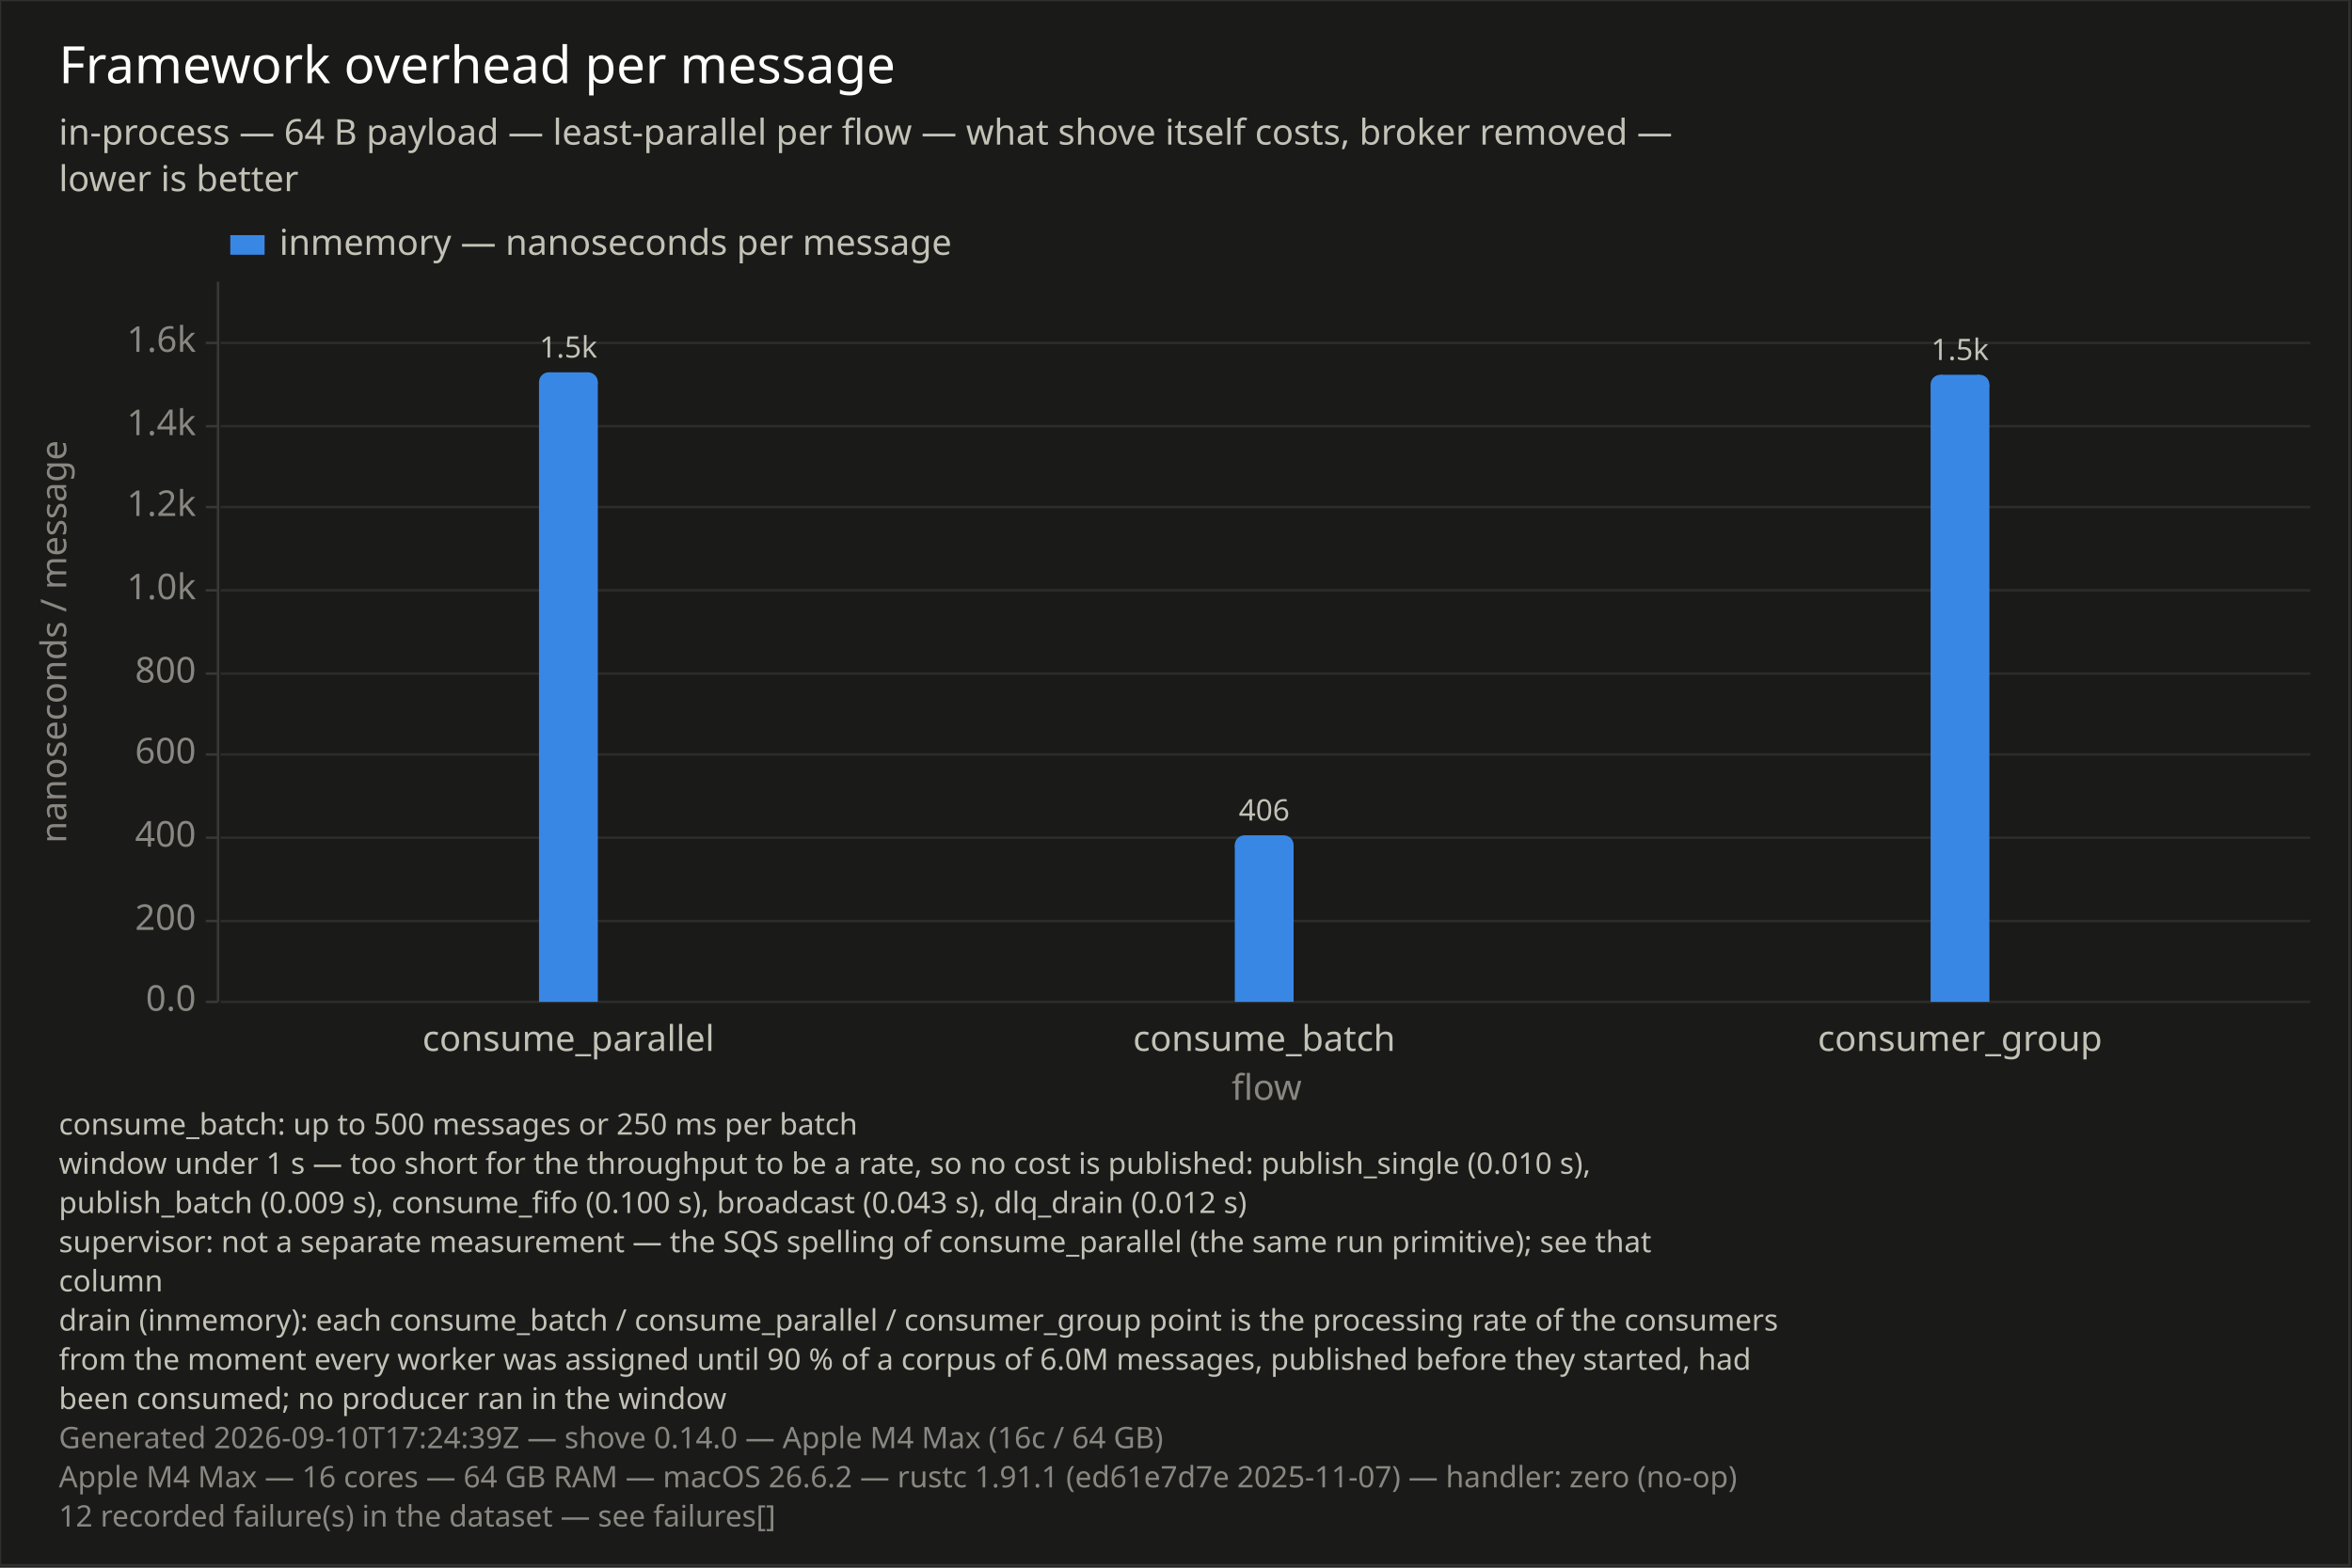
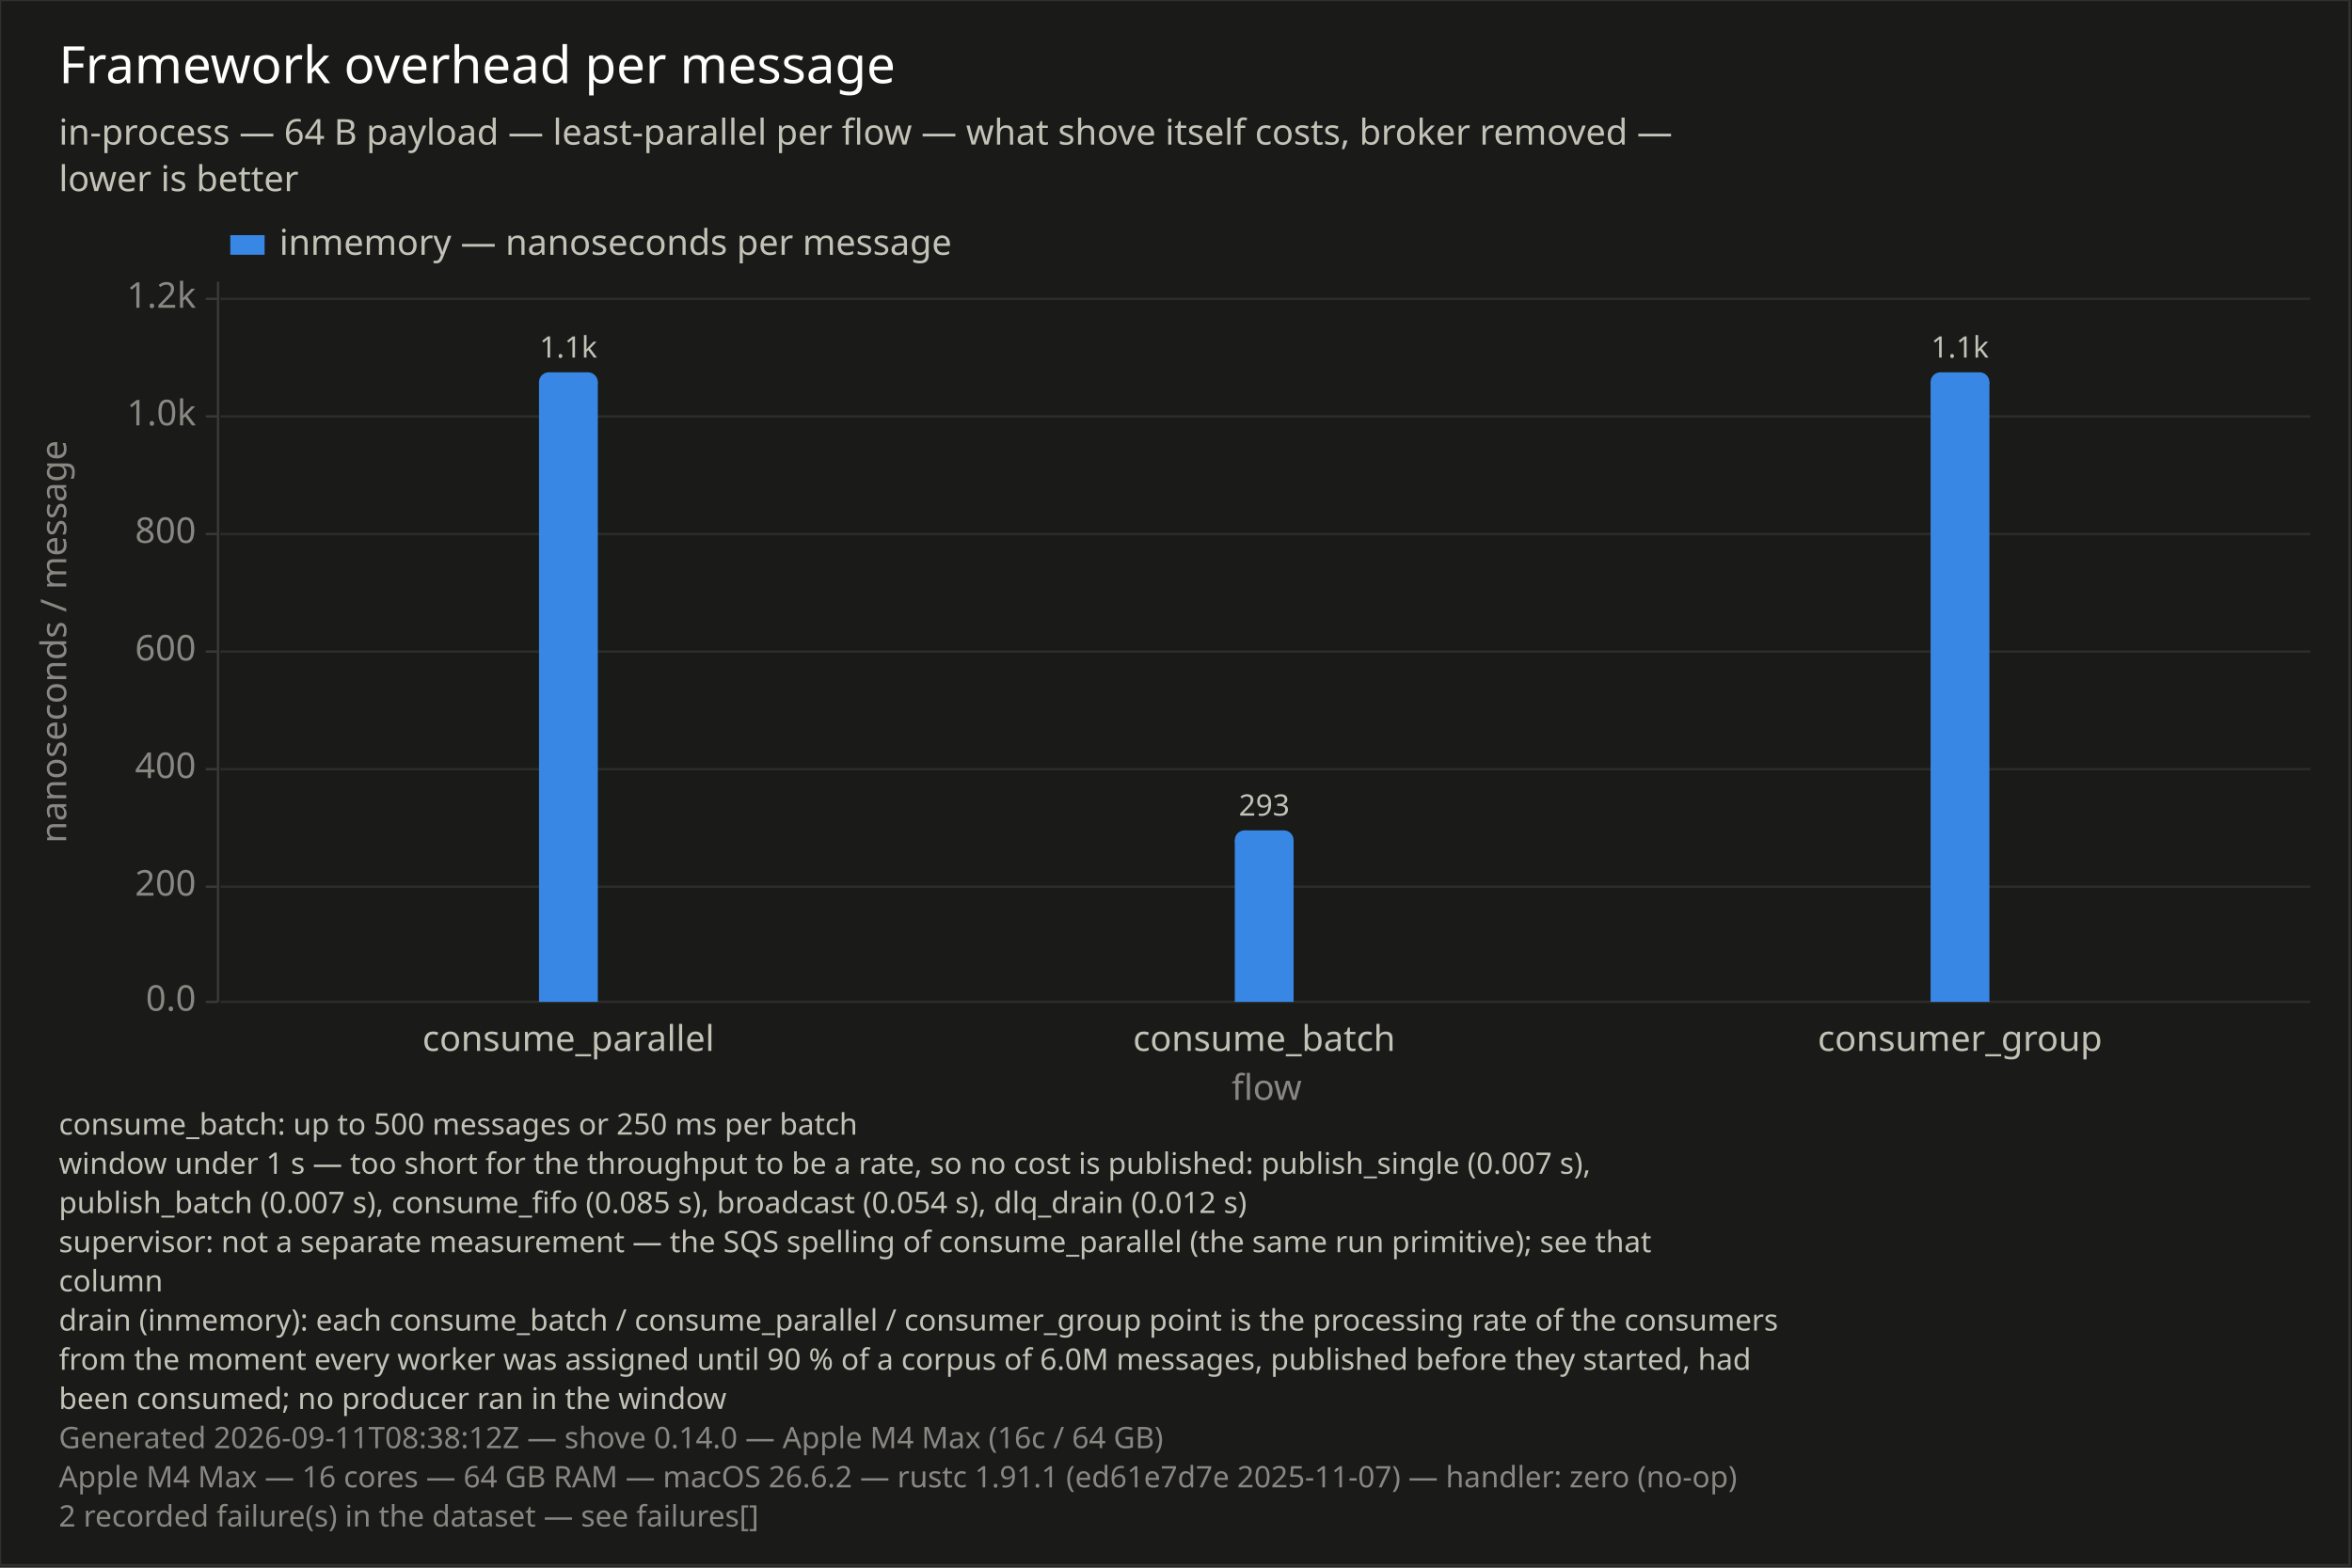
<svg xmlns="http://www.w3.org/2000/svg" width="960" height="640" viewBox="0 0 960 640">
  <rect x="0" y="0" width="960" height="640" opacity="1" fill="#1A1A19" stroke="none" />
  <rect x="0" y="0" width="959" height="639" opacity="0.1" fill="none" stroke="#FFFFFF" />
  <text x="24" y="18" dy="0.76em" text-anchor="start" font-family="sans-serif" font-size="20.968" opacity="1" fill="#FFFFFF">
Framework overhead per message
</text>
  <text x="24" y="48" dy="0.76em" text-anchor="start" font-family="sans-serif" font-size="14.516" opacity="1" fill="#C3C2B7">
in-process — 64 B payload — least-parallel per flow — what shove itself costs, broker removed —
</text>
  <text x="24" y="67" dy="0.76em" text-anchor="start" font-family="sans-serif" font-size="14.516" opacity="1" fill="#C3C2B7">
lower is better
</text>
  <text x="24" y="454" dy="0.76em" text-anchor="start" font-family="sans-serif" font-size="12.097" opacity="1" fill="#C3C2B7">
consume_batch: up to 500 messages or 250 ms per batch
</text>
  <text x="24" y="470" dy="0.76em" text-anchor="start" font-family="sans-serif" font-size="12.097" opacity="1" fill="#C3C2B7">
- window under 1 s — too short for the throughput to be a rate, so no cost is published: publish_single (0.010 s),
+ window under 1 s — too short for the throughput to be a rate, so no cost is published: publish_single (0.007 s),
</text>
  <text x="24" y="486" dy="0.76em" text-anchor="start" font-family="sans-serif" font-size="12.097" opacity="1" fill="#C3C2B7">
- publish_batch (0.009 s), consume_fifo (0.100 s), broadcast (0.043 s), dlq_drain (0.012 s)
+ publish_batch (0.007 s), consume_fifo (0.085 s), broadcast (0.054 s), dlq_drain (0.012 s)
</text>
  <text x="24" y="502" dy="0.76em" text-anchor="start" font-family="sans-serif" font-size="12.097" opacity="1" fill="#C3C2B7">
supervisor: not a separate measurement — the SQS spelling of consume_parallel (the same run primitive); see that
</text>
  <text x="24" y="518" dy="0.76em" text-anchor="start" font-family="sans-serif" font-size="12.097" opacity="1" fill="#C3C2B7">
column
</text>
  <text x="24" y="534" dy="0.76em" text-anchor="start" font-family="sans-serif" font-size="12.097" opacity="1" fill="#C3C2B7">
drain (inmemory): each consume_batch / consume_parallel / consumer_group point is the processing rate of the consumers
</text>
  <text x="24" y="550" dy="0.76em" text-anchor="start" font-family="sans-serif" font-size="12.097" opacity="1" fill="#C3C2B7">
from the moment every worker was assigned until 90 % of a corpus of 6.0M messages, published before they started, had
</text>
  <text x="24" y="566" dy="0.76em" text-anchor="start" font-family="sans-serif" font-size="12.097" opacity="1" fill="#C3C2B7">
been consumed; no producer ran in the window
</text>
  <text x="24" y="582" dy="0.76em" text-anchor="start" font-family="sans-serif" font-size="12.097" opacity="1" fill="#898781">
- Generated 2026-09-10T17:24:39Z — shove 0.14.0 — Apple M4 Max (16c / 64 GB)
+ Generated 2026-09-11T08:38:12Z — shove 0.14.0 — Apple M4 Max (16c / 64 GB)
</text>
  <text x="24" y="598" dy="0.76em" text-anchor="start" font-family="sans-serif" font-size="12.097" opacity="1" fill="#898781">
Apple M4 Max — 16 cores — 64 GB RAM — macOS 26.6.2 — rustc 1.91.1 (ed61e7d7e 2025-11-07) — handler: zero (no-op)
</text>
  <text x="24" y="614" dy="0.76em" text-anchor="start" font-family="sans-serif" font-size="12.097" opacity="1" fill="#898781">
- 12 recorded failure(s) in the dataset — see failures[]
+ 2 recorded failure(s) in the dataset — see failures[]
</text>
  <text x="16" y="262" dy="0.76em" text-anchor="middle" font-family="sans-serif" font-size="14.516" opacity="1" fill="#898781" transform="rotate(270, 16, 262)">
nanoseconds / message
</text>
  <line opacity="1" stroke="#2C2C2A" stroke-width="1" x1="90" y1="409" x2="943" y2="409" />
-   <line opacity="1" stroke="#2C2C2A" stroke-width="1" x1="90" y1="376" x2="943" y2="376" />
-   <line opacity="1" stroke="#2C2C2A" stroke-width="1" x1="90" y1="342" x2="943" y2="342" />
-   <line opacity="1" stroke="#2C2C2A" stroke-width="1" x1="90" y1="308" x2="943" y2="308" />
-   <line opacity="1" stroke="#2C2C2A" stroke-width="1" x1="90" y1="275" x2="943" y2="275" />
-   <line opacity="1" stroke="#2C2C2A" stroke-width="1" x1="90" y1="241" x2="943" y2="241" />
-   <line opacity="1" stroke="#2C2C2A" stroke-width="1" x1="90" y1="207" x2="943" y2="207" />
-   <line opacity="1" stroke="#2C2C2A" stroke-width="1" x1="90" y1="174" x2="943" y2="174" />
-   <line opacity="1" stroke="#2C2C2A" stroke-width="1" x1="90" y1="140" x2="943" y2="140" />
+   <line opacity="1" stroke="#2C2C2A" stroke-width="1" x1="90" y1="362" x2="943" y2="362" />
+   <line opacity="1" stroke="#2C2C2A" stroke-width="1" x1="90" y1="314" x2="943" y2="314" />
+   <line opacity="1" stroke="#2C2C2A" stroke-width="1" x1="90" y1="266" x2="943" y2="266" />
+   <line opacity="1" stroke="#2C2C2A" stroke-width="1" x1="90" y1="218" x2="943" y2="218" />
+   <line opacity="1" stroke="#2C2C2A" stroke-width="1" x1="90" y1="170" x2="943" y2="170" />
+   <line opacity="1" stroke="#2C2C2A" stroke-width="1" x1="90" y1="122" x2="943" y2="122" />
  <polyline fill="none" opacity="1" stroke="#383835" stroke-width="1" points="89,115 89,409 " />
  <text x="80" y="409" dy="0.5ex" text-anchor="end" font-family="sans-serif" font-size="14.516" opacity="1" fill="#898781">
0.0
</text>
  <polyline fill="none" opacity="1" stroke="#383835" stroke-width="1" points="84,409 89,409 " />
-   <text x="80" y="376" dy="0.5ex" text-anchor="end" font-family="sans-serif" font-size="14.516" opacity="1" fill="#898781">
+   <text x="80" y="362" dy="0.5ex" text-anchor="end" font-family="sans-serif" font-size="14.516" opacity="1" fill="#898781">
200
</text>
-   <polyline fill="none" opacity="1" stroke="#383835" stroke-width="1" points="84,376 89,376 " />
-   <text x="80" y="342" dy="0.5ex" text-anchor="end" font-family="sans-serif" font-size="14.516" opacity="1" fill="#898781">
+   <polyline fill="none" opacity="1" stroke="#383835" stroke-width="1" points="84,362 89,362 " />
+   <text x="80" y="314" dy="0.5ex" text-anchor="end" font-family="sans-serif" font-size="14.516" opacity="1" fill="#898781">
400
</text>
-   <polyline fill="none" opacity="1" stroke="#383835" stroke-width="1" points="84,342 89,342 " />
-   <text x="80" y="308" dy="0.5ex" text-anchor="end" font-family="sans-serif" font-size="14.516" opacity="1" fill="#898781">
+   <polyline fill="none" opacity="1" stroke="#383835" stroke-width="1" points="84,314 89,314 " />
+   <text x="80" y="266" dy="0.5ex" text-anchor="end" font-family="sans-serif" font-size="14.516" opacity="1" fill="#898781">
600
</text>
-   <polyline fill="none" opacity="1" stroke="#383835" stroke-width="1" points="84,308 89,308 " />
-   <text x="80" y="275" dy="0.5ex" text-anchor="end" font-family="sans-serif" font-size="14.516" opacity="1" fill="#898781">
+   <polyline fill="none" opacity="1" stroke="#383835" stroke-width="1" points="84,266 89,266 " />
+   <text x="80" y="218" dy="0.5ex" text-anchor="end" font-family="sans-serif" font-size="14.516" opacity="1" fill="#898781">
800
</text>
-   <polyline fill="none" opacity="1" stroke="#383835" stroke-width="1" points="84,275 89,275 " />
-   <text x="80" y="241" dy="0.5ex" text-anchor="end" font-family="sans-serif" font-size="14.516" opacity="1" fill="#898781">
+   <polyline fill="none" opacity="1" stroke="#383835" stroke-width="1" points="84,218 89,218 " />
+   <text x="80" y="170" dy="0.5ex" text-anchor="end" font-family="sans-serif" font-size="14.516" opacity="1" fill="#898781">
1.0k
</text>
-   <polyline fill="none" opacity="1" stroke="#383835" stroke-width="1" points="84,241 89,241 " />
-   <text x="80" y="207" dy="0.5ex" text-anchor="end" font-family="sans-serif" font-size="14.516" opacity="1" fill="#898781">
+   <polyline fill="none" opacity="1" stroke="#383835" stroke-width="1" points="84,170 89,170 " />
+   <text x="80" y="122" dy="0.5ex" text-anchor="end" font-family="sans-serif" font-size="14.516" opacity="1" fill="#898781">
1.2k
</text>
-   <polyline fill="none" opacity="1" stroke="#383835" stroke-width="1" points="84,207 89,207 " />
-   <text x="80" y="174" dy="0.5ex" text-anchor="end" font-family="sans-serif" font-size="14.516" opacity="1" fill="#898781">
- 1.4k
- </text>
-   <polyline fill="none" opacity="1" stroke="#383835" stroke-width="1" points="84,174 89,174 " />
-   <text x="80" y="140" dy="0.5ex" text-anchor="end" font-family="sans-serif" font-size="14.516" opacity="1" fill="#898781">
- 1.6k
- </text>
-   <polyline fill="none" opacity="1" stroke="#383835" stroke-width="1" points="84,140 89,140 " />
+   <polyline fill="none" opacity="1" stroke="#383835" stroke-width="1" points="84,122 89,122 " />
  <rect x="220" y="156" width="24" height="253" opacity="1" fill="#3987E5" stroke="none" />
  <rect x="224" y="152" width="16" height="5" opacity="1" fill="#3987E5" stroke="none" />
  <circle cx="224" cy="156" r="4" opacity="1" fill="#3987E5" stroke="none" stroke-width="0" />
  <circle cx="240" cy="156" r="4" opacity="1" fill="#3987E5" stroke="none" stroke-width="0" />
  <text x="232" y="149" dy="-0.5ex" text-anchor="middle" font-family="sans-serif" font-size="12.097" opacity="1" fill="#C3C2B7">
- 1.5k
+ 1.1k
</text>
-   <rect x="504" y="345" width="24" height="64" opacity="1" fill="#3987E5" stroke="none" />
-   <rect x="508" y="341" width="16" height="5" opacity="1" fill="#3987E5" stroke="none" />
-   <circle cx="508" cy="345" r="4" opacity="1" fill="#3987E5" stroke="none" stroke-width="0" />
-   <circle cx="524" cy="345" r="4" opacity="1" fill="#3987E5" stroke="none" stroke-width="0" />
-   <text x="516" y="338" dy="-0.5ex" text-anchor="middle" font-family="sans-serif" font-size="12.097" opacity="1" fill="#C3C2B7">
- 406
+   <rect x="504" y="343" width="24" height="66" opacity="1" fill="#3987E5" stroke="none" />
+   <rect x="508" y="339" width="16" height="5" opacity="1" fill="#3987E5" stroke="none" />
+   <circle cx="508" cy="343" r="4" opacity="1" fill="#3987E5" stroke="none" stroke-width="0" />
+   <circle cx="524" cy="343" r="4" opacity="1" fill="#3987E5" stroke="none" stroke-width="0" />
+   <text x="516" y="336" dy="-0.5ex" text-anchor="middle" font-family="sans-serif" font-size="12.097" opacity="1" fill="#C3C2B7">
+ 293
</text>
-   <rect x="788" y="157" width="24" height="252" opacity="1" fill="#3987E5" stroke="none" />
-   <rect x="792" y="153" width="16" height="5" opacity="1" fill="#3987E5" stroke="none" />
-   <circle cx="792" cy="157" r="4" opacity="1" fill="#3987E5" stroke="none" stroke-width="0" />
-   <circle cx="808" cy="157" r="4" opacity="1" fill="#3987E5" stroke="none" stroke-width="0" />
-   <text x="800" y="150" dy="-0.5ex" text-anchor="middle" font-family="sans-serif" font-size="12.097" opacity="1" fill="#C3C2B7">
- 1.5k
+   <rect x="788" y="156" width="24" height="253" opacity="1" fill="#3987E5" stroke="none" />
+   <rect x="792" y="152" width="16" height="5" opacity="1" fill="#3987E5" stroke="none" />
+   <circle cx="792" cy="156" r="4" opacity="1" fill="#3987E5" stroke="none" stroke-width="0" />
+   <circle cx="808" cy="156" r="4" opacity="1" fill="#3987E5" stroke="none" stroke-width="0" />
+   <text x="800" y="149" dy="-0.5ex" text-anchor="middle" font-family="sans-serif" font-size="12.097" opacity="1" fill="#C3C2B7">
+ 1.1k
</text>
  <text x="232" y="418" dy="0.76em" text-anchor="middle" font-family="sans-serif" font-size="14.516" opacity="1" fill="#C3C2B7">
consume_parallel
</text>
  <text x="516" y="418" dy="0.76em" text-anchor="middle" font-family="sans-serif" font-size="14.516" opacity="1" fill="#C3C2B7">
consume_batch
</text>
  <text x="800" y="418" dy="0.76em" text-anchor="middle" font-family="sans-serif" font-size="14.516" opacity="1" fill="#C3C2B7">
consumer_group
</text>
  <text x="517" y="438" dy="0.76em" text-anchor="middle" font-family="sans-serif" font-size="14.516" opacity="1" fill="#898781">
flow
</text>
  <rect x="94" y="96" width="14" height="8" opacity="1" fill="#3987E5" stroke="none" />
  <text x="114" y="93" dy="0.76em" text-anchor="start" font-family="sans-serif" font-size="14.516" opacity="1" fill="#C3C2B7">
inmemory — nanoseconds per message
</text>
</svg>
